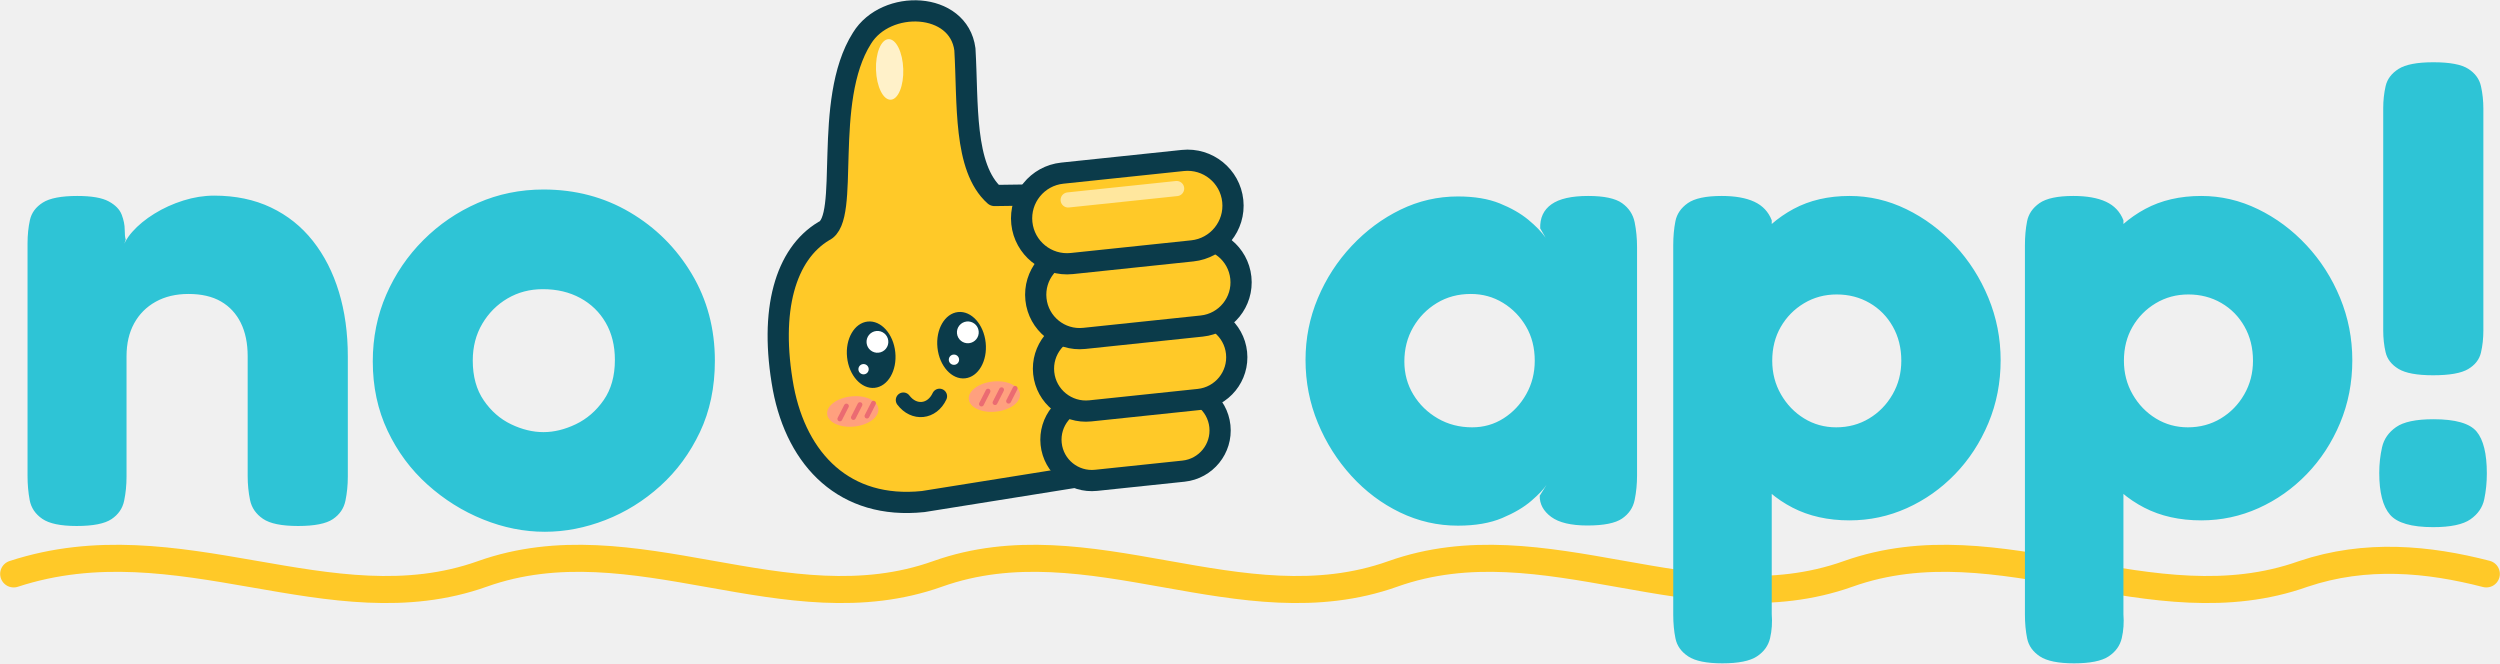
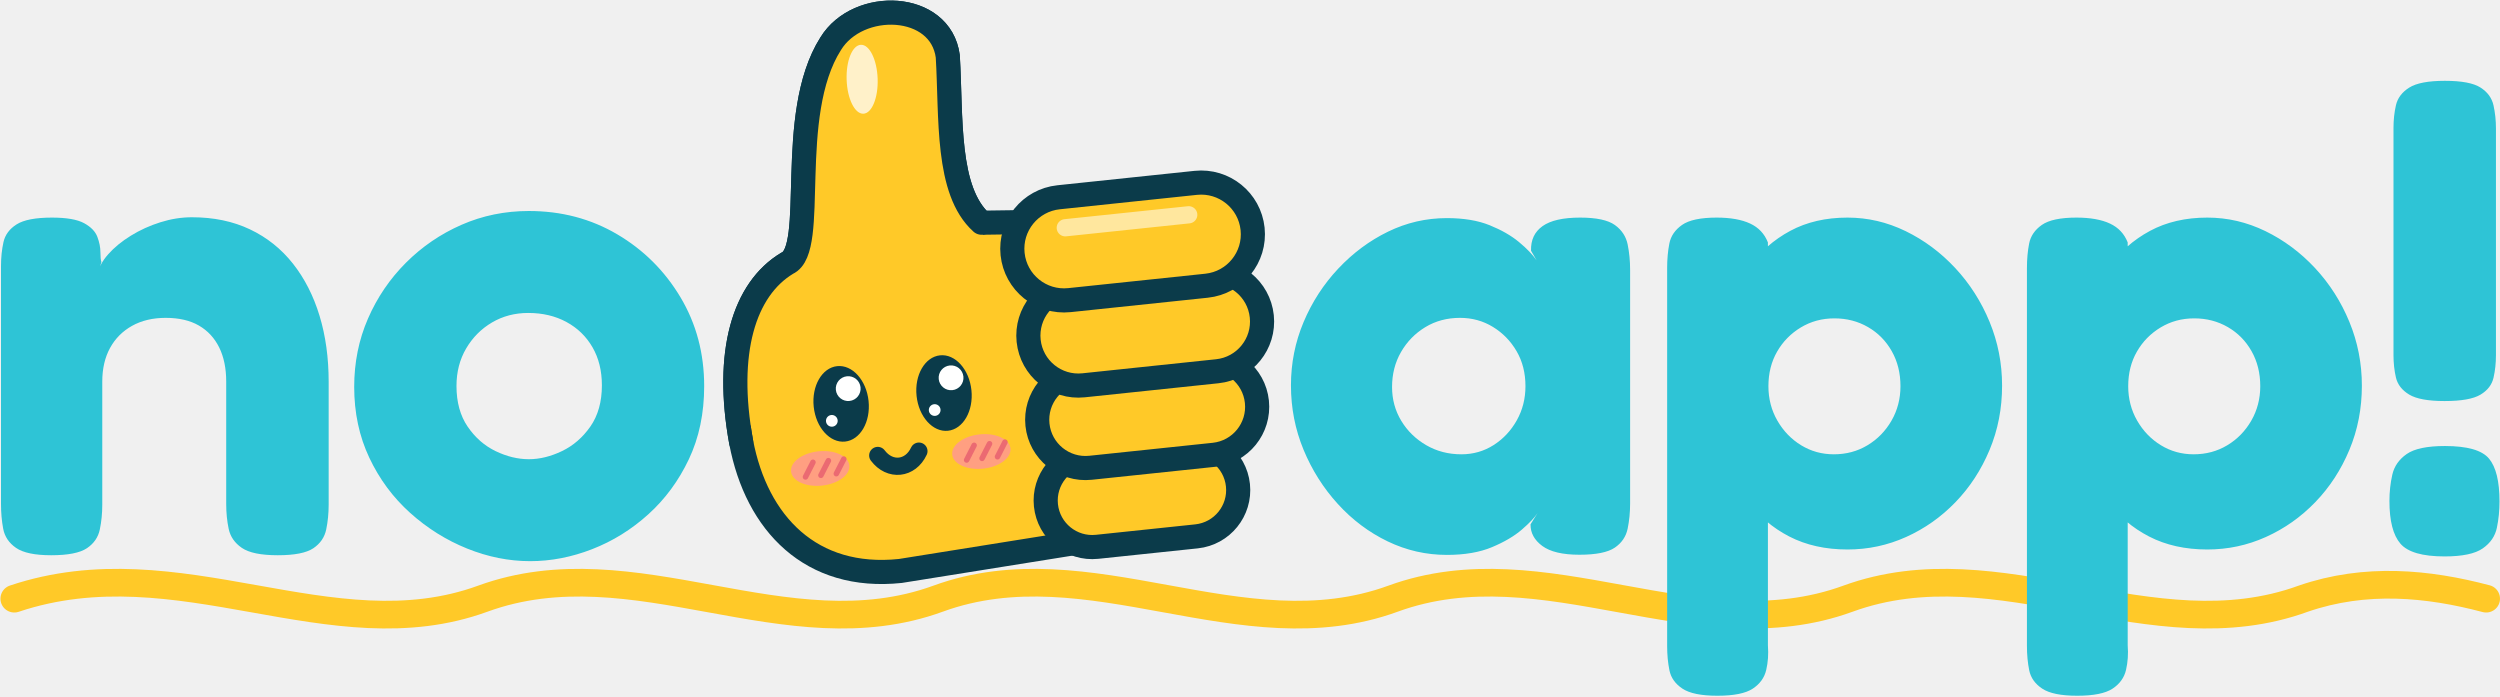
- <svg xmlns="http://www.w3.org/2000/svg" width="832.00" height="220.88" viewBox="184.00 206.00 832.00 220.88">
-   <g transform="translate(184.09 188.00)">
-     <path d="M 4.46 209.00 C 59.42 191.00 109.92 227.00 160.42 209.00 C 210.93 191.00 261.43 227.00 311.93 209.00 C 362.44 191.00 412.94 227.00 463.44 209.00 C 513.95 191.00 564.45 227.00 614.95 209.00 C 665.46 191.00 715.96 227.00 766.46 209.00 C 787.26 202.00 808.05 204.00 827.36 209.00" fill="none" stroke="#FFC928" stroke-width="9" stroke-linecap="round" />
-     <path d="M25.41 193.05Q17.435 193.05 13.97 190.658Q10.505 188.265 9.79 184.442Q9.075 180.62 9.075 176.385V99.0Q9.075 94.82 9.872 91.218Q10.67 87.615 14.163 85.415Q17.655 83.215 25.63 83.215Q32.78 83.215 36.108 85.03Q39.435 86.845 40.425 89.485Q41.415 92.125 41.415 94.463Q41.415 96.8 41.745 97.68L40.425 101.915Q40.975 98.505 43.918 95.178Q46.86 91.85 51.315 89.1Q55.77 86.35 60.94 84.728Q66.11 83.105 71.17 83.105Q81.785 83.105 90.062 87.038Q98.34 90.97 104.032 98.175Q109.725 105.38 112.695 115.143Q115.665 124.905 115.665 136.62V176.605Q115.665 180.84 114.868 184.663Q114.07 188.485 110.688 190.768Q107.305 193.05 99.11 193.05Q90.915 193.05 87.423 190.658Q83.93 188.265 83.132 184.442Q82.335 180.62 82.335 176.385V136.565Q82.335 130.075 80.052 125.455Q77.77 120.835 73.453 118.333Q69.135 115.83 62.645 115.83Q56.375 115.83 51.727 118.415Q47.08 121.0 44.55 125.62Q42.02 130.24 42.02 136.565V176.605Q42.02 180.84 41.222 184.663Q40.425 188.485 37.015 190.768Q33.605 193.05 25.41 193.05Z M181.225 194.975Q170.885 194.975 160.71 190.877Q150.535 186.78 142.175 179.273Q133.815 171.765 128.892 161.343Q123.97 150.92 123.97 138.27Q123.97 126.39 128.452 116.078Q132.935 105.765 140.8 97.9Q148.665 90.035 158.895 85.553Q169.125 81.07 180.785 81.07Q196.68 81.07 209.55 88.66Q222.42 96.25 230.12 109.148Q237.82 122.045 237.82 138.05Q237.82 151.305 232.843 161.81Q227.865 172.315 219.642 179.74Q211.42 187.165 201.382 191.07Q191.345 194.975 181.225 194.975ZM180.785 161.81Q186.065 161.81 191.565 159.17Q197.065 156.53 200.805 151.168Q204.545 145.805 204.545 137.775Q204.545 130.68 201.493 125.4Q198.44 120.12 193.022 117.178Q187.605 114.235 180.565 114.235Q174.075 114.235 168.822 117.315Q163.57 120.395 160.407 125.758Q157.245 131.12 157.245 137.995Q157.245 145.915 160.903 151.25Q164.56 156.585 170.005 159.197Q175.45 161.81 180.785 161.81Z M528.22 192.885Q520.025 192.885 516.148 190.025Q512.27 187.165 512.325 182.985L514.635 179.3Q513.205 181.5 509.52 184.69Q505.835 187.88 499.812 190.41Q493.79 192.94 485.1 192.94Q474.98 192.94 465.85 188.54Q456.72 184.14 449.652 176.385Q442.585 168.63 438.487 158.73Q434.39 148.83 434.39 137.775Q434.39 126.995 438.487 117.233Q442.585 107.47 449.762 99.825Q456.94 92.18 465.987 87.78Q475.035 83.38 485.1 83.38Q493.295 83.38 499.015 85.69Q504.735 88.0 508.53 91.135Q512.325 94.27 514.305 97.13L512.49 93.995Q512.325 88.77 516.23 85.993Q520.135 83.215 528.44 83.215Q536.415 83.215 539.77 85.635Q543.125 88.055 543.922 91.96Q544.72 95.865 544.72 100.265V176.22Q544.72 180.51 543.922 184.388Q543.125 188.265 539.742 190.575Q536.36 192.885 528.22 192.885ZM489.83 160.215Q495.605 160.215 500.307 157.218Q505.01 154.22 507.842 149.188Q510.675 144.155 510.675 138.05Q510.675 131.615 507.787 126.665Q504.9 121.715 500.087 118.773Q495.275 115.83 489.39 115.83Q483.065 115.83 478.087 118.855Q473.11 121.88 470.195 126.94Q467.28 132.0 467.28 138.325Q467.28 144.375 470.277 149.325Q473.275 154.275 478.39 157.245Q483.505 160.215 489.83 160.215Z M615.45 191.18Q604.67 191.18 596.475 186.945Q588.28 182.71 582.835 175.257Q577.39 167.805 574.668 158.125Q571.945 148.445 572.11 137.39Q572.275 126.5 575.08 116.683Q577.885 106.865 583.33 99.358Q588.775 91.85 596.805 87.532Q604.835 83.215 615.45 83.215Q625.295 83.215 634.342 87.615Q643.39 92.015 650.485 99.632Q657.58 107.25 661.65 117.123Q665.72 126.995 665.72 137.885Q665.72 149.05 661.65 158.785Q657.58 168.52 650.567 175.78Q643.555 183.04 634.507 187.11Q625.46 191.18 615.45 191.18ZM573.1 238.755Q565.235 238.755 561.743 236.445Q558.25 234.135 557.507 230.477Q556.765 226.82 556.765 222.585V99.605Q556.765 95.315 557.48 91.657Q558.195 88.0 561.605 85.608Q565.015 83.215 572.88 83.215Q579.59 83.215 583.743 85.14Q587.895 87.065 589.545 91.3V222.365Q589.875 226.6 588.995 230.368Q588.115 234.135 584.622 236.445Q581.13 238.755 573.1 238.755ZM610.995 160.215Q617.045 160.215 621.94 157.273Q626.835 154.33 629.75 149.27Q632.665 144.21 632.665 138.05Q632.665 131.67 629.832 126.665Q627.0 121.66 622.105 118.828Q617.21 115.995 611.16 115.995Q605.165 115.995 600.27 118.938Q595.375 121.88 592.543 126.803Q589.71 131.725 589.71 138.05Q589.71 144.21 592.625 149.27Q595.54 154.33 600.352 157.273Q605.165 160.215 610.995 160.215Z M732.49 191.18Q721.71 191.18 713.515 186.945Q705.32 182.71 699.875 175.257Q694.43 167.805 691.707 158.125Q688.985 148.445 689.15 137.39Q689.315 126.5 692.12 116.683Q694.925 106.865 700.37 99.358Q705.815 91.85 713.845 87.532Q721.875 83.215 732.49 83.215Q742.335 83.215 751.382 87.615Q760.43 92.015 767.525 99.632Q774.62 107.25 778.69 117.123Q782.76 126.995 782.76 137.885Q782.76 149.05 778.69 158.785Q774.62 168.52 767.607 175.78Q760.595 183.04 751.547 187.11Q742.5 191.18 732.49 191.18ZM690.14 238.755Q682.275 238.755 678.783 236.445Q675.29 234.135 674.547 230.477Q673.805 226.82 673.805 222.585V99.605Q673.805 95.315 674.52 91.657Q675.235 88.0 678.645 85.608Q682.055 83.215 689.92 83.215Q696.63 83.215 700.783 85.14Q704.935 87.065 706.585 91.3V222.365Q706.915 226.6 706.035 230.368Q705.155 234.135 701.662 236.445Q698.17 238.755 690.14 238.755ZM728.035 160.215Q734.085 160.215 738.98 157.273Q743.875 154.33 746.79 149.27Q749.705 144.21 749.705 138.05Q749.705 131.67 746.872 126.665Q744.04 121.66 739.145 118.828Q734.25 115.995 728.2 115.995Q722.205 115.995 717.31 118.938Q712.415 121.88 709.582 126.803Q706.75 131.725 706.75 138.05Q706.75 144.21 709.665 149.27Q712.58 154.33 717.392 157.273Q722.205 160.215 728.035 160.215Z M809.655 142.89Q801.625 142.89 798.132 140.773Q794.64 138.655 793.842 135.245Q793.045 131.835 793.045 127.93V54.065Q793.045 50.16 793.842 46.668Q794.64 43.175 798.132 40.948Q801.625 38.72 809.765 38.72Q817.96 38.72 821.37 40.92Q824.78 43.12 825.577 46.695Q826.375 50.27 826.375 54.175V127.985Q826.375 131.89 825.577 135.328Q824.78 138.765 821.315 140.828Q817.85 142.89 809.655 142.89ZM809.655 193.435Q798.875 193.435 795.3 189.282Q791.725 185.13 791.725 175.395Q791.725 170.94 792.66 166.843Q793.595 162.745 797.335 160.132Q801.075 157.52 809.765 157.52Q820.71 157.52 824.12 161.618Q827.53 165.715 827.53 175.56Q827.53 180.015 826.677 184.113Q825.825 188.21 822.085 190.822Q818.345 193.435 809.655 193.435Z" fill="#2EC4D6" />
-     <g transform="translate(228.96 -10.49) scale(1.0083)">
-       <g transform="rotate(-6 110 120)">
-         <path d="M28 148 C26 121.7 33.4 104 46.7 97.8 C56.0 94.8 50.6 55.1 65.9 35.8 C75.2 23.7 98.9 27.1 99.3 43.0 C98.5 60.7 94.7 81.7 104.0 92 L126 94 L144 96 L144 186 L70 190 C44 190 30 172 28 148 Z" fill="#FFC928" stroke="#0B3B4A" stroke-width="7" stroke-linejoin="round" stroke-linecap="round" />
-         <rect x="114" y="162" width="56" height="27" rx="13.5" fill="#FFC928" stroke="#0B3B4A" stroke-width="7" stroke-linejoin="round" stroke-linecap="round" />
-         <rect x="114" y="138" width="64" height="28" rx="14" fill="#FFC928" stroke="#0B3B4A" stroke-width="7" stroke-linejoin="round" stroke-linecap="round" />
-         <rect x="114" y="113" width="68" height="29" rx="14.5" fill="#FFC928" stroke="#0B3B4A" stroke-width="7" stroke-linejoin="round" stroke-linecap="round" />
-         <rect x="112" y="87" width="70" height="30" rx="15" fill="#FFC928" stroke="#0B3B4A" stroke-width="7" stroke-linejoin="round" stroke-linecap="round" />
-         <ellipse transform="rotate(4.0 73.9 47.0)" cx="73.9" cy="47.0" rx="4.5" ry="10" fill="#FFFFFF" opacity="0.75" />
-         <path d="M128 96 H164" stroke="#FFFFFF" stroke-width="5" stroke-linecap="round" opacity="0.55" />
-         <ellipse cx="58" cy="140" rx="8" ry="11" fill="#0B3B4A" />
-         <circle cx="60.5" cy="136" r="3.6" fill="#fff" />
-         <circle cx="55" cy="144.5" r="1.7" fill="#fff" />
-         <ellipse cx="88" cy="140" rx="8" ry="11" fill="#0B3B4A" />
-         <circle cx="90.5" cy="136" r="3.6" fill="#fff" />
-         <circle cx="85" cy="144.5" r="1.7" fill="#fff" />
-         <ellipse cx="50" cy="158" rx="8.5" ry="5" fill="#FF8FA3" opacity="0.7" />
-         <path d="M45.5 160 l2.6 -4 M50 160 l2.6 -4 M54.5 160 l2.6 -4" stroke="#E2546C" stroke-width="1.6" stroke-linecap="round" opacity="0.7" />
-         <ellipse cx="97" cy="158" rx="8.5" ry="5" fill="#FF8FA3" opacity="0.7" />
-         <path d="M92.5 160 l2.6 -4 M97 160 l2.6 -4 M101.5 160 l2.6 -4" stroke="#E2546C" stroke-width="1.6" stroke-linecap="round" opacity="0.7" />
-         <path d="M67 156 C70 161 76 161 79 156" stroke="#0B3B4A" stroke-width="5" stroke-linecap="round" stroke-linejoin="round" fill="none" />
+ <svg xmlns="http://www.w3.org/2000/svg" width="813.25" height="226.5" viewBox="48.75 21.25 813.25 226.5">
+   <path d="M 53.4 216.0 C 107.1 198.0 156.5 234.0 205.8 216.0 C 255.2 198.0 304.5 234.0 353.9 216.0 C 403.2 198.0 452.6 234.0 501.9 216.0 C 551.2 198.0 600.6 234.0 649.9 216.0 C 699.3 198.0 748.6 234.0 798.0 216.0 C 818.3 209.0 838.6 211.0 857.5 216.0" fill="none" stroke="#FFC928" stroke-width="9" stroke-linecap="round" />
+   <path d="M65.41 201.87Q57.435 201.87 53.97 199.478Q50.505 197.085 49.79 193.262Q49.075 189.44 49.075 185.205V107.82Q49.075 103.64 49.873 100.037Q50.67 96.435 54.163 94.235Q57.655 92.035 65.63 92.035Q72.78 92.035 76.108 93.85Q79.435 95.665 80.425 98.305Q81.415 100.945 81.415 103.282Q81.415 105.62 81.745 106.5L80.425 110.735Q80.975 107.325 83.917 103.998Q86.86 100.67 91.315 97.92Q95.77 95.17 100.94 93.547Q106.11 91.925 111.17 91.925Q121.785 91.925 130.062 95.858Q138.34 99.79 144.032 106.995Q149.725 114.2 152.695 123.963Q155.665 133.725 155.665 145.44V185.425Q155.665 189.66 154.868 193.483Q154.07 197.305 150.688 199.588Q147.305 201.87 139.11 201.87Q130.915 201.87 127.423 199.478Q123.93 197.085 123.132 193.262Q122.335 189.44 122.335 185.205V145.385Q122.335 138.895 120.052 134.275Q117.77 129.655 113.453 127.153Q109.135 124.65 102.645 124.65Q96.375 124.65 91.727 127.235Q87.08 129.82 84.55 134.44Q82.02 139.06 82.02 145.385V185.425Q82.02 189.66 81.222 193.483Q80.425 197.305 77.015 199.588Q73.605 201.87 65.41 201.87Z M221.225 203.795Q210.885 203.795 200.71 199.697Q190.535 195.6 182.175 188.093Q173.815 180.585 168.892 170.163Q163.97 159.74 163.97 147.09Q163.97 135.21 168.452 124.897Q172.935 114.585 180.8 106.72Q188.665 98.855 198.895 94.373Q209.125 89.89 220.785 89.89Q236.68 89.89 249.55 97.48Q262.42 105.07 270.12 117.968Q277.82 130.865 277.82 146.87Q277.82 160.125 272.842 170.63Q267.865 181.135 259.642 188.56Q251.42 195.985 241.382 199.89Q231.345 203.795 221.225 203.795ZM220.785 170.63Q226.065 170.63 231.565 167.99Q237.065 165.35 240.805 159.988Q244.545 154.625 244.545 146.595Q244.545 139.5 241.492 134.22Q238.44 128.94 233.022 125.998Q227.605 123.055 220.565 123.055Q214.075 123.055 208.822 126.135Q203.57 129.215 200.407 134.577Q197.245 139.94 197.245 146.815Q197.245 154.735 200.902 160.07Q204.56 165.405 210.005 168.017Q215.45 170.63 220.785 170.63Z" fill="#2EC4D6" />
+   <path d="M330.436 202.09Q322.406 202.09 318.913 199.697Q315.421 197.305 314.706 193.455Q313.991 189.605 313.991 185.37V58.595Q313.991 54.195 314.816 50.455Q315.641 46.715 319.133 44.405Q322.626 42.095 330.656 42.095Q338.686 42.095 342.096 44.487Q345.506 46.88 346.303 50.62Q347.101 54.36 347.101 58.815V103.64Q351.006 99.57 357.276 95.83Q363.546 92.09 372.236 92.09Q385.931 92.09 396.821 99.02Q407.711 105.95 414.118 117.968Q420.526 129.985 420.526 145.605V185.59Q420.526 189.825 419.728 193.565Q418.931 197.305 415.548 199.67Q412.166 202.035 403.971 202.035Q396.106 202.035 392.531 199.725Q388.956 197.415 388.158 193.593Q387.361 189.77 387.361 185.205V145.385Q387.361 139.06 385.161 134.523Q382.961 129.985 378.726 127.4Q374.491 124.815 368.331 124.815Q360.191 124.815 354.141 129.71Q348.091 134.605 347.101 141.755V185.59Q347.101 189.825 346.276 193.647Q345.451 197.47 342.041 199.78Q338.631 202.09 330.436 202.09Z" fill="#2EC4D6" />
+   <path d="M562.527 201.705Q554.332 201.705 550.454 198.845Q546.577 195.985 546.632 191.805L548.942 188.12Q547.512 190.32 543.827 193.51Q540.142 196.7 534.119 199.23Q528.097 201.76 519.407 201.76Q509.287 201.76 500.157 197.36Q491.027 192.96 483.959 185.205Q476.892 177.45 472.794 167.55Q468.697 157.65 468.697 146.595Q468.697 135.815 472.794 126.053Q476.892 116.29 484.069 108.645Q491.247 101.0 500.294 96.6Q509.342 92.2 519.407 92.2Q527.602 92.2 533.322 94.51Q539.042 96.82 542.837 99.955Q546.632 103.09 548.612 105.95L546.797 102.815Q546.632 97.59 550.537 94.812Q554.442 92.035 562.747 92.035Q570.722 92.035 574.077 94.455Q577.432 96.875 578.229 100.78Q579.027 104.685 579.027 109.085V185.04Q579.027 189.33 578.229 193.208Q577.432 197.085 574.049 199.395Q570.667 201.705 562.527 201.705ZM524.137 169.035Q529.912 169.035 534.614 166.037Q539.317 163.04 542.149 158.007Q544.982 152.975 544.982 146.87Q544.982 140.435 542.094 135.485Q539.207 130.535 534.394 127.593Q529.582 124.65 523.697 124.65Q517.372 124.65 512.394 127.675Q507.417 130.7 504.502 135.76Q501.587 140.82 501.587 147.145Q501.587 153.195 504.584 158.145Q507.582 163.095 512.697 166.065Q517.812 169.035 524.137 169.035Z M649.757 200.0Q638.977 200.0 630.782 195.765Q622.587 191.53 617.142 184.077Q611.697 176.625 608.974 166.945Q606.252 157.265 606.417 146.21Q606.582 135.32 609.387 125.502Q612.192 115.685 617.637 108.178Q623.082 100.67 631.112 96.352Q639.142 92.035 649.757 92.035Q659.602 92.035 668.649 96.435Q677.697 100.835 684.792 108.452Q691.887 116.07 695.957 125.942Q700.027 135.815 700.027 146.705Q700.027 157.87 695.957 167.605Q691.887 177.34 684.874 184.6Q677.862 191.86 668.814 195.93Q659.767 200.0 649.757 200.0ZM607.407 247.575Q599.542 247.575 596.049 245.265Q592.557 242.955 591.814 239.297Q591.072 235.64 591.072 231.405V108.425Q591.072 104.135 591.787 100.477Q592.502 96.82 595.912 94.427Q599.322 92.035 607.187 92.035Q613.897 92.035 618.049 93.96Q622.202 95.885 623.852 100.12V231.185Q624.182 235.42 623.302 239.188Q622.422 242.955 618.929 245.265Q615.437 247.575 607.407 247.575ZM645.302 169.035Q651.352 169.035 656.247 166.093Q661.142 163.15 664.057 158.09Q666.972 153.03 666.972 146.87Q666.972 140.49 664.139 135.485Q661.307 130.48 656.412 127.648Q651.517 124.815 645.467 124.815Q639.472 124.815 634.577 127.757Q629.682 130.7 626.849 135.623Q624.017 140.545 624.017 146.87Q624.017 153.03 626.932 158.09Q629.847 163.15 634.659 166.093Q639.472 169.035 645.302 169.035Z M766.797 200.0Q756.017 200.0 747.822 195.765Q739.627 191.53 734.182 184.077Q728.737 176.625 726.014 166.945Q723.292 157.265 723.457 146.21Q723.622 135.32 726.427 125.502Q729.232 115.685 734.677 108.178Q740.122 100.67 748.152 96.352Q756.182 92.035 766.797 92.035Q776.642 92.035 785.689 96.435Q794.737 100.835 801.832 108.452Q808.927 116.07 812.997 125.942Q817.067 135.815 817.067 146.705Q817.067 157.87 812.997 167.605Q808.927 177.34 801.914 184.6Q794.902 191.86 785.854 195.93Q776.807 200.0 766.797 200.0ZM724.447 247.575Q716.582 247.575 713.089 245.265Q709.597 242.955 708.854 239.297Q708.112 235.64 708.112 231.405V108.425Q708.112 104.135 708.827 100.477Q709.542 96.82 712.952 94.427Q716.362 92.035 724.227 92.035Q730.937 92.035 735.089 93.96Q739.242 95.885 740.892 100.12V231.185Q741.222 235.42 740.342 239.188Q739.462 242.955 735.969 245.265Q732.477 247.575 724.447 247.575ZM762.342 169.035Q768.392 169.035 773.287 166.093Q778.182 163.15 781.097 158.09Q784.012 153.03 784.012 146.87Q784.012 140.49 781.179 135.485Q778.347 130.48 773.452 127.648Q768.557 124.815 762.507 124.815Q756.512 124.815 751.617 127.757Q746.722 130.7 743.889 135.623Q741.057 140.545 741.057 146.87Q741.057 153.03 743.972 158.09Q746.887 163.15 751.699 166.093Q756.512 169.035 762.342 169.035Z M843.962 151.71Q835.932 151.71 832.439 149.593Q828.947 147.475 828.149 144.065Q827.352 140.655 827.352 136.75V62.885Q827.352 58.98 828.149 55.487Q828.947 51.995 832.439 49.767Q835.932 47.54 844.072 47.54Q852.267 47.54 855.677 49.74Q859.087 51.94 859.884 55.515Q860.682 59.09 860.682 62.995V136.805Q860.682 140.71 859.884 144.148Q859.087 147.585 855.622 149.648Q852.157 151.71 843.962 151.71ZM843.962 202.255Q833.182 202.255 829.607 198.102Q826.032 193.95 826.032 184.215Q826.032 179.76 826.967 175.662Q827.902 171.565 831.642 168.952Q835.382 166.34 844.072 166.34Q855.017 166.34 858.427 170.438Q861.837 174.535 861.837 184.38Q861.837 188.835 860.984 192.933Q860.132 197.03 856.392 199.642Q852.652 202.255 843.962 202.255Z" fill="#2EC4D6" />
+   <g transform="translate(373.26 116.09) rotate(0) scale(1.1215) translate(-105.75 -112.75)">
+     <g transform="matrix(0.99452 -0.10453 0.10453 0.99452 -11.941 12.156)">
+       <path d="M28.00 148.00 C26.00 121.70 33.40 104.00 46.70 97.80 C51.35 96.30 52.33 85.62 54.05 72.91 C55.77 60.20 58.25 45.45 65.90 35.80 C75.20 23.70 98.90 27.10 99.30 43.00 C98.90 51.85 97.75 61.53 97.86 70.28 C97.97 79.03 99.35 86.85 104.00 92.00 L126 94 L144 96 L144 186 L70 190 C44 190 30 172 28 148 Z" fill="#FFC928" stroke="#0B3B4A" stroke-width="7" stroke-linejoin="round" stroke-linecap="round" />
+       <rect x="114" y="162" width="56" height="27" rx="13.5" fill="#FFC928" stroke="#0B3B4A" stroke-width="7" stroke-linejoin="round" stroke-linecap="round" />
+       <rect x="114" y="138" width="64" height="28" rx="14" fill="#FFC928" stroke="#0B3B4A" stroke-width="7" stroke-linejoin="round" stroke-linecap="round" />
+       <rect x="114" y="113" width="68" height="29" rx="14.5" fill="#FFC928" stroke="#0B3B4A" stroke-width="7" stroke-linejoin="round" stroke-linecap="round" />
+       <rect x="112" y="87" width="70" height="30" rx="15" fill="#FFC928" stroke="#0B3B4A" stroke-width="7" stroke-linejoin="round" stroke-linecap="round" />
+       <path d="M128 96 H164" stroke="#FFFFFF" stroke-width="5" stroke-linecap="round" opacity="0.55" />
+       <path d="M28.00 148.00 C26.00 121.70 33.40 104.00 46.70 97.80 C51.35 96.30 52.33 85.62 54.05 72.91 C55.77 60.20 58.25 45.45 65.90 35.80 C75.20 23.70 98.90 27.10 99.30 43.00 C98.90 51.85 97.75 61.53 97.86 70.28 C97.97 79.03 99.35 86.85 104.00 92.00 L104.00 106 L52 114 Z" fill="#FFC928" />
+       <path d="M28.00 148.00 C26.00 121.70 33.40 104.00 46.70 97.80 C51.35 96.30 52.33 85.62 54.05 72.91 C55.77 60.20 58.25 45.45 65.90 35.80 C75.20 23.70 98.90 27.10 99.30 43.00 C98.90 51.85 97.75 61.53 97.86 70.28 C97.97 79.03 99.35 86.85 104.00 92.00" fill="none" stroke="#0B3B4A" stroke-width="7" stroke-linejoin="round" stroke-linecap="round" />
+       <ellipse transform="rotate(4.0 73.90 47.00)" cx="73.90" cy="47.00" rx="4.5" ry="10" fill="#FFFFFF" opacity="0.750" />
+       <path d="M92 66 C100 63 108 64 114 68" stroke="#FFFFFF" stroke-width="5" stroke-linecap="round" fill="none" opacity="0.000" />
+       <g transform="translate(0.00 0)">
+         <ellipse cx="58" cy="140.00" rx="8.00" ry="11.00" fill="#0B3B4A" opacity="1.000" />
+         <circle cx="60.50" cy="135.82" r="3.60" fill="#fff" opacity="1.000" />
+         <path transform="translate(60.50 135.82) scale(0.600)" d="M0 -6.2 L2 -2 6.2 0 2 2 0 6.2 -2 2 -6.2 0 -2 -2 Z" fill="#fff" opacity="0.000" />
+         <circle cx="54.80" cy="144.62" r="1.70" fill="#fff" opacity="1.000" />
+         <ellipse cx="88" cy="140.00" rx="8.00" ry="11.00" fill="#0B3B4A" opacity="1.000" />
+         <circle cx="90.50" cy="135.82" r="3.60" fill="#fff" opacity="1.000" />
+         <path transform="translate(90.50 135.82) scale(0.600)" d="M0 -6.2 L2 -2 6.2 0 2 2 0 6.2 -2 2 -6.2 0 -2 -2 Z" fill="#fff" opacity="0.000" />
+         <circle cx="84.80" cy="144.62" r="1.70" fill="#fff" opacity="1.000" />
+         <ellipse cx="50.00" cy="158.00" rx="8.5" ry="5" fill="#FF8FA3" opacity="0.72" />
+         <path d="M45.50 160.00 l2.6 -4 M50.00 160.00 l2.6 -4 M54.50 160.00 l2.6 -4" stroke="#E2546C" stroke-width="1.6" stroke-linecap="round" opacity="0.7" />
+         <ellipse cx="97.00" cy="158.00" rx="8.5" ry="5" fill="#FF8FA3" opacity="0.72" />
+         <path d="M92.50 160.00 l2.6 -4 M97.00 160.00 l2.6 -4 M101.50 160.00 l2.6 -4" stroke="#E2546C" stroke-width="1.6" stroke-linecap="round" opacity="0.7" />
+         <path d="M67.00 156.00 C70.00 161.00 76.00 161.00 79.00 156.00 C76.00 161.00 70.00 161.00 67.00 156.00 Z" fill="#0B3B4A" stroke="#0B3B4A" stroke-width="5.00" stroke-linejoin="round" stroke-linecap="round" />
      </g>
    </g>
  </g>
</svg>
